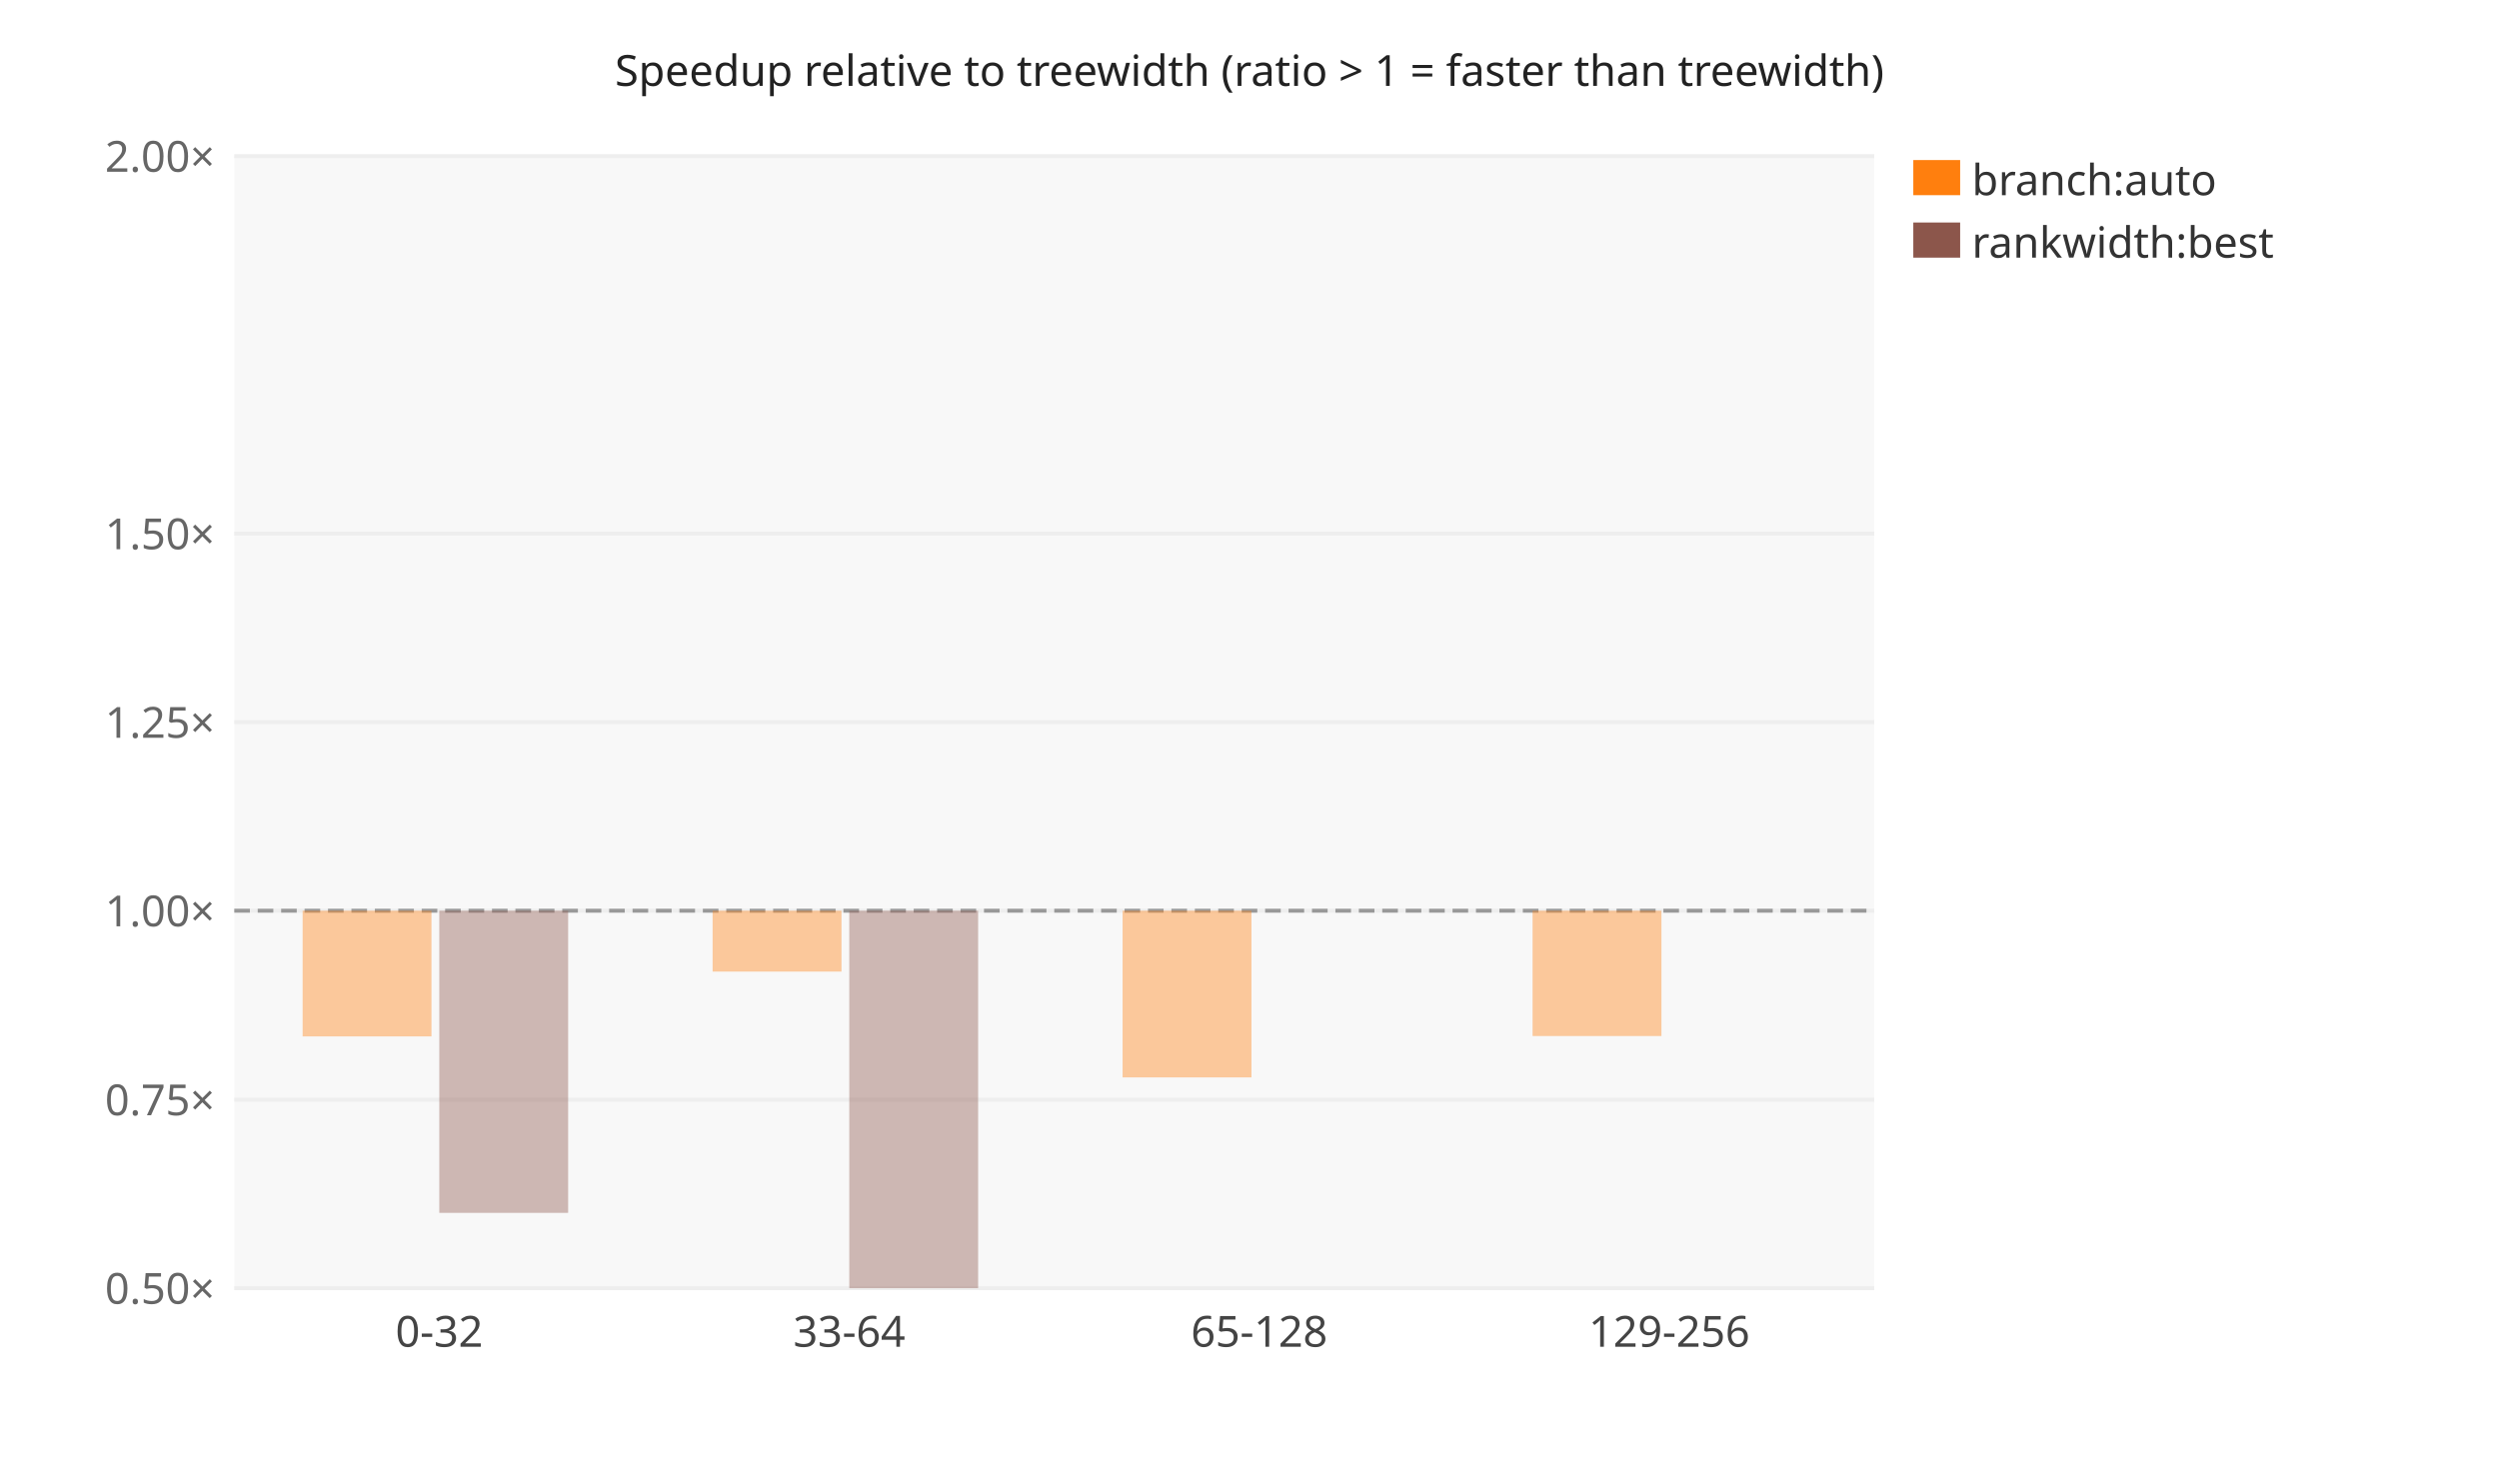
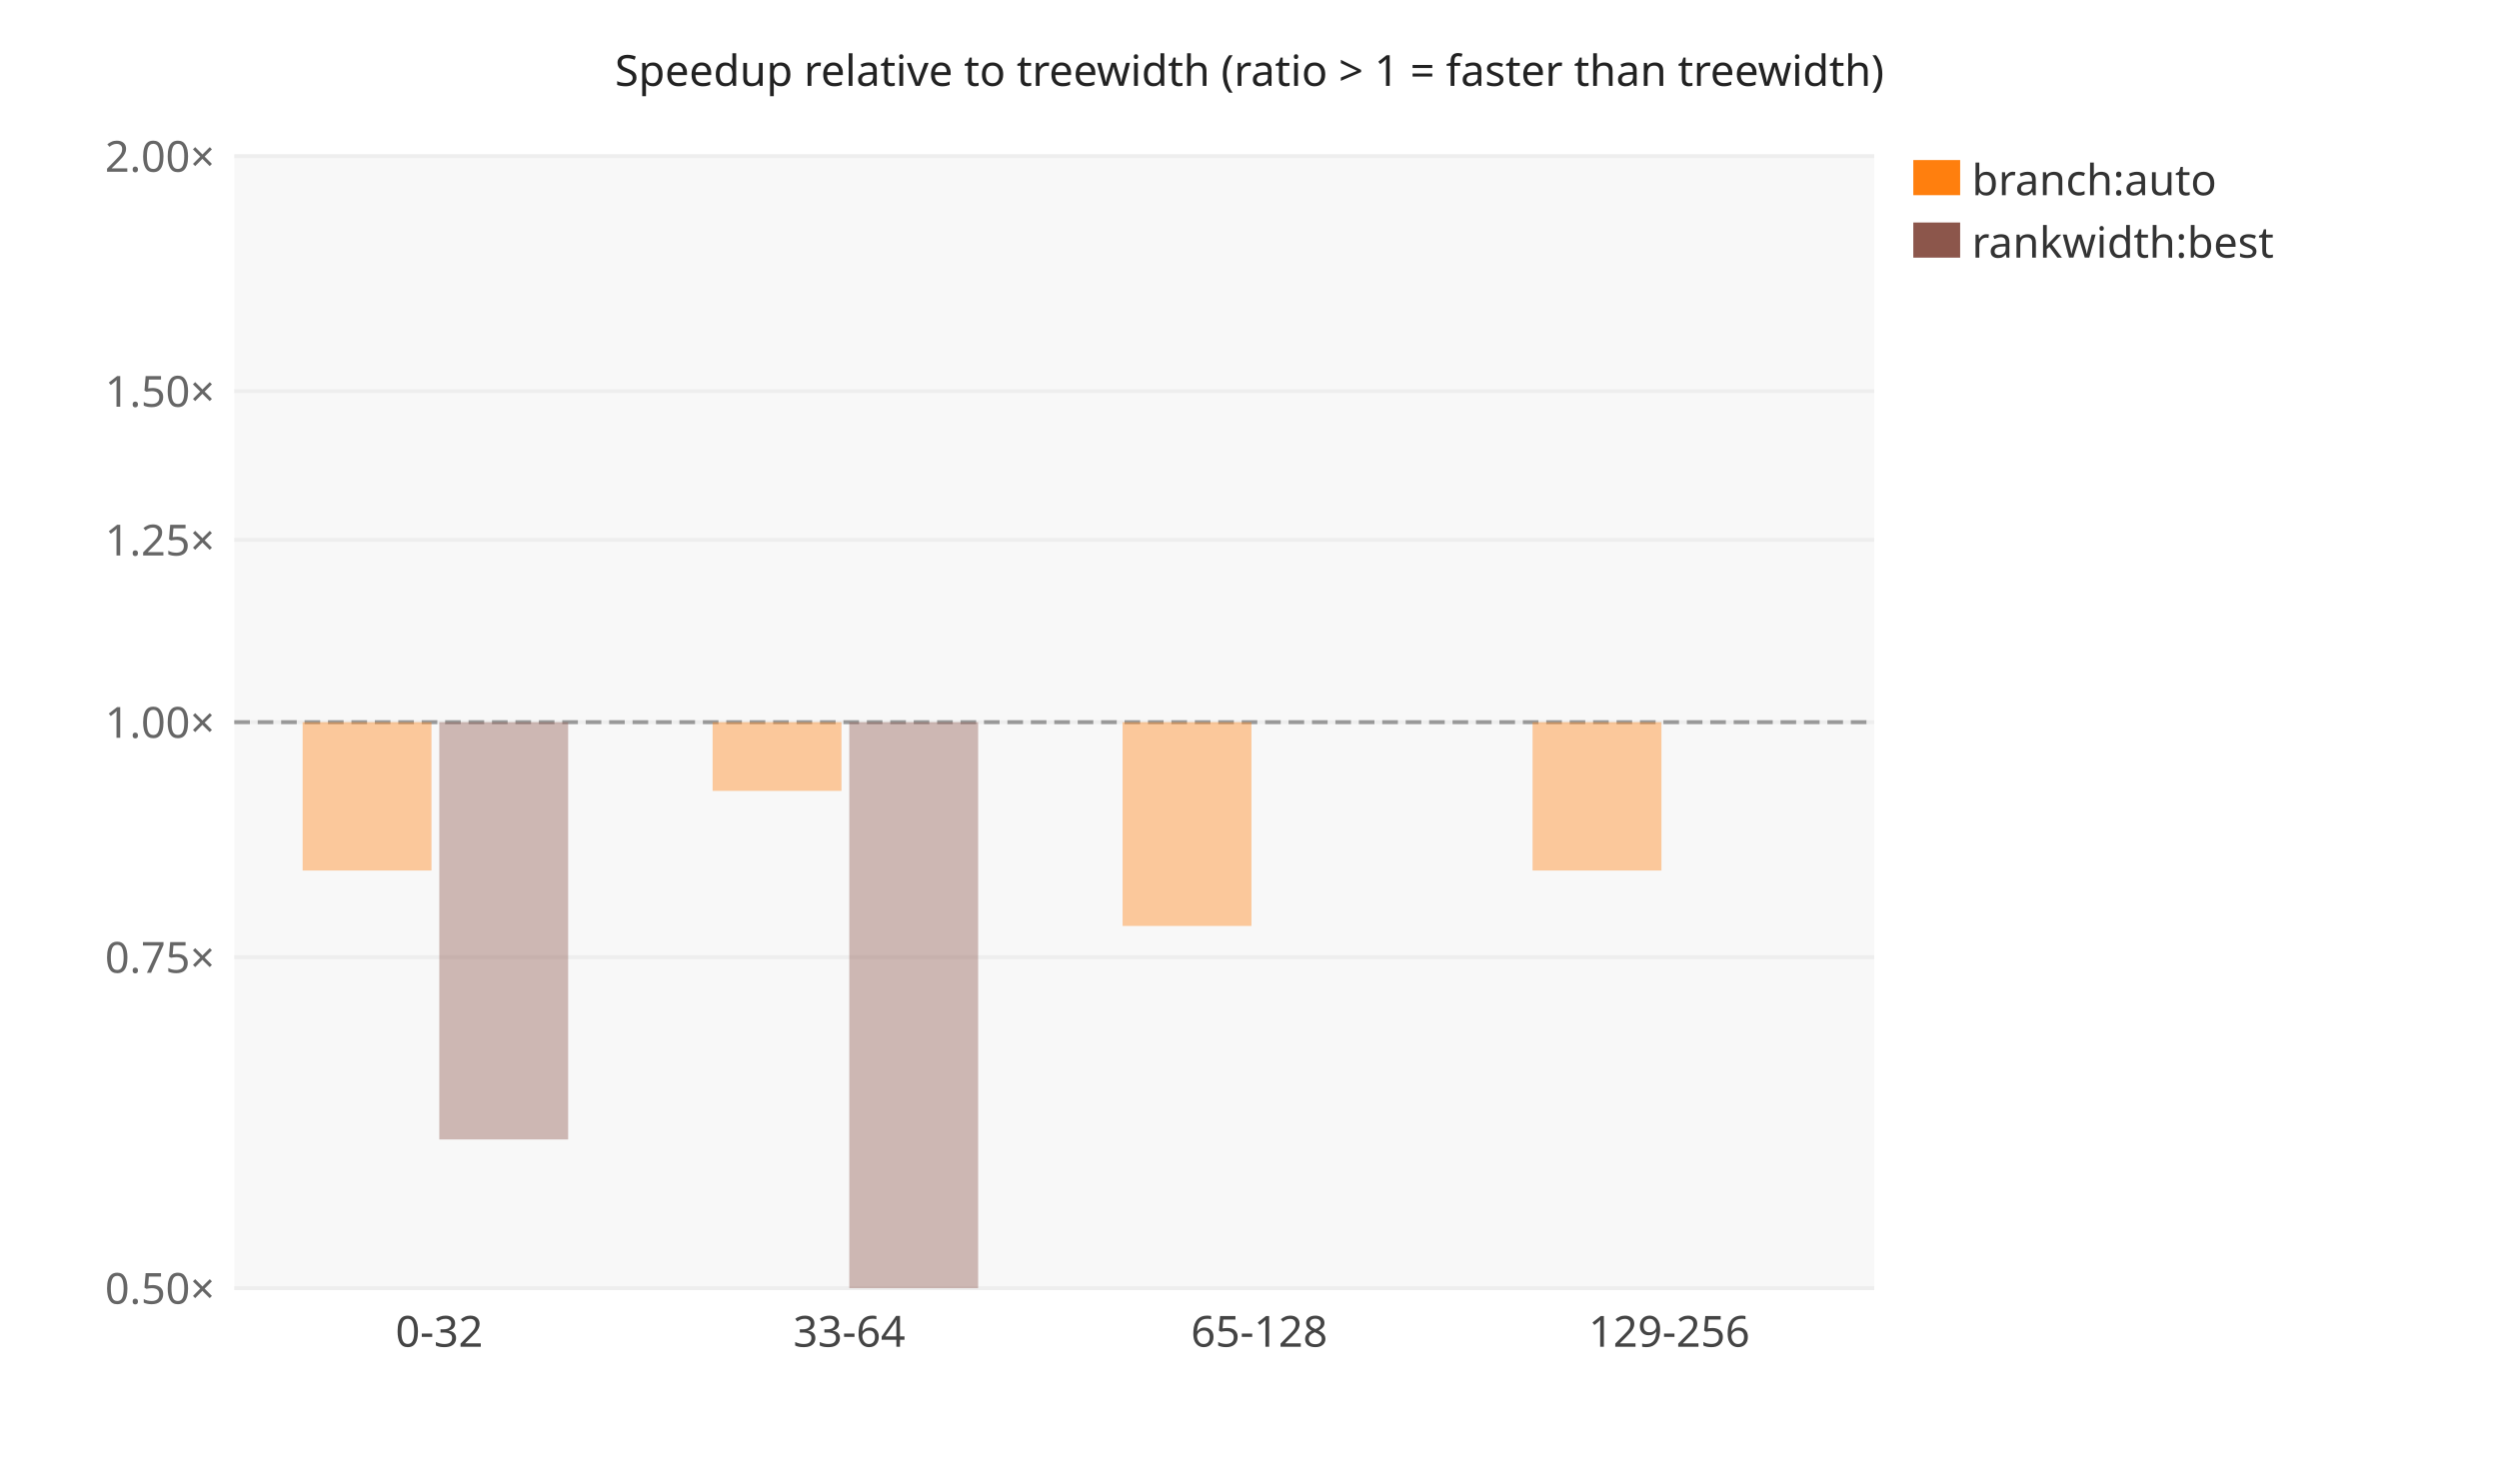
<svg xmlns="http://www.w3.org/2000/svg" width="640" height="380" viewBox="0 0 640 380">
  <style>text{font-family:sans-serif;font-size:11px;}</style>
  <rect x="60.0" y="40.0" width="420.0" height="290.0" fill="#f8f8f8" opacity="1.00" />
  <text x="320.0" y="22.0" text-anchor="middle" fill="#222" font-size="12">Speedup relative to treewidth (ratio &gt; 1 = faster than treewidth)</text>
  <text x="55.0" y="334.0" text-anchor="end" fill="#666" font-size="9">0.50×</text>
  <line x1="60.0" y1="330.0" x2="480.0" y2="330.0" stroke="#eee" stroke-width="1.0" />
-   <text x="55.0" y="285.7" text-anchor="end" fill="#666" font-size="9">0.75×</text>
-   <line x1="60.0" y1="281.7" x2="480.0" y2="281.7" stroke="#eee" stroke-width="1.0" />
-   <text x="55.0" y="237.3" text-anchor="end" fill="#666" font-size="9">1.00×</text>
-   <line x1="60.0" y1="233.3" x2="480.0" y2="233.3" stroke="#eee" stroke-width="1.0" />
-   <text x="55.0" y="189.0" text-anchor="end" fill="#666" font-size="9">1.25×</text>
+   <text x="55.0" y="249.2" text-anchor="end" fill="#666" font-size="9">0.75×</text>
+   <line x1="60.0" y1="245.2" x2="480.0" y2="245.2" stroke="#eee" stroke-width="1.0" />
+   <text x="55.0" y="189.0" text-anchor="end" fill="#666" font-size="9">1.00×</text>
  <line x1="60.0" y1="185.0" x2="480.0" y2="185.0" stroke="#eee" stroke-width="1.0" />
-   <text x="55.0" y="140.7" text-anchor="end" fill="#666" font-size="9">1.50×</text>
-   <line x1="60.0" y1="136.7" x2="480.0" y2="136.7" stroke="#eee" stroke-width="1.0" />
+   <text x="55.0" y="142.3" text-anchor="end" fill="#666" font-size="9">1.25×</text>
+   <line x1="60.0" y1="138.3" x2="480.0" y2="138.3" stroke="#eee" stroke-width="1.0" />
+   <text x="55.0" y="104.2" text-anchor="end" fill="#666" font-size="9">1.50×</text>
+   <line x1="60.0" y1="100.2" x2="480.0" y2="100.2" stroke="#eee" stroke-width="1.0" />
  <text x="55.0" y="44.0" text-anchor="end" fill="#666" font-size="9">2.00×</text>
  <line x1="60.0" y1="40.0" x2="480.0" y2="40.0" stroke="#eee" stroke-width="1.0" />
-   <line x1="60.0" y1="233.3" x2="480.0" y2="233.3" stroke="#999" stroke-width="1.0" stroke-dasharray="4,2" />
+   <line x1="60.0" y1="185.0" x2="480.0" y2="185.0" stroke="#999" stroke-width="1.0" stroke-dasharray="4,2" />
  <text x="112.5" y="345.0" text-anchor="middle" fill="#444" font-size="10">0-32</text>
-   <rect x="77.5" y="233.3" width="33.0" height="32.2" fill="#ff7f0e" opacity="0.40" />
-   <rect x="112.5" y="233.3" width="33.0" height="77.4" fill="#8c564b" opacity="0.40" />
+   <rect x="77.5" y="185.0" width="33.0" height="38.0" fill="#ff7f0e" opacity="0.40" />
+   <rect x="112.5" y="185.0" width="33.0" height="106.9" fill="#8c564b" opacity="0.40" />
  <text x="217.5" y="345.0" text-anchor="middle" fill="#444" font-size="10">33-64</text>
-   <rect x="182.5" y="233.3" width="33.0" height="15.6" fill="#ff7f0e" opacity="0.40" />
-   <rect x="217.5" y="233.3" width="33.0" height="96.7" fill="#8c564b" opacity="0.40" />
+   <rect x="182.5" y="185.0" width="33.0" height="17.6" fill="#ff7f0e" opacity="0.40" />
+   <rect x="217.5" y="185.0" width="33.0" height="145.0" fill="#8c564b" opacity="0.40" />
  <text x="322.5" y="345.0" text-anchor="middle" fill="#444" font-size="10">65-128</text>
-   <rect x="287.5" y="233.3" width="33.0" height="42.7" fill="#ff7f0e" opacity="0.40" />
+   <rect x="287.5" y="185.0" width="33.0" height="52.2" fill="#ff7f0e" opacity="0.40" />
  <text x="427.5" y="345.0" text-anchor="middle" fill="#444" font-size="10">129-256</text>
-   <rect x="392.5" y="233.3" width="33.0" height="32.1" fill="#ff7f0e" opacity="0.40" />
+   <rect x="392.5" y="185.0" width="33.0" height="38.0" fill="#ff7f0e" opacity="0.40" />
  <rect x="490.0" y="41.0" width="12.0" height="9.0" fill="#ff7f0e" opacity="1.00" />
  <text x="505.0" y="50.0" text-anchor="start" fill="#333" font-size="10">branch:auto</text>
  <rect x="490.0" y="57.0" width="12.0" height="9.0" fill="#8c564b" opacity="1.00" />
  <text x="505.0" y="66.0" text-anchor="start" fill="#333" font-size="10">rankwidth:best</text>
</svg>
